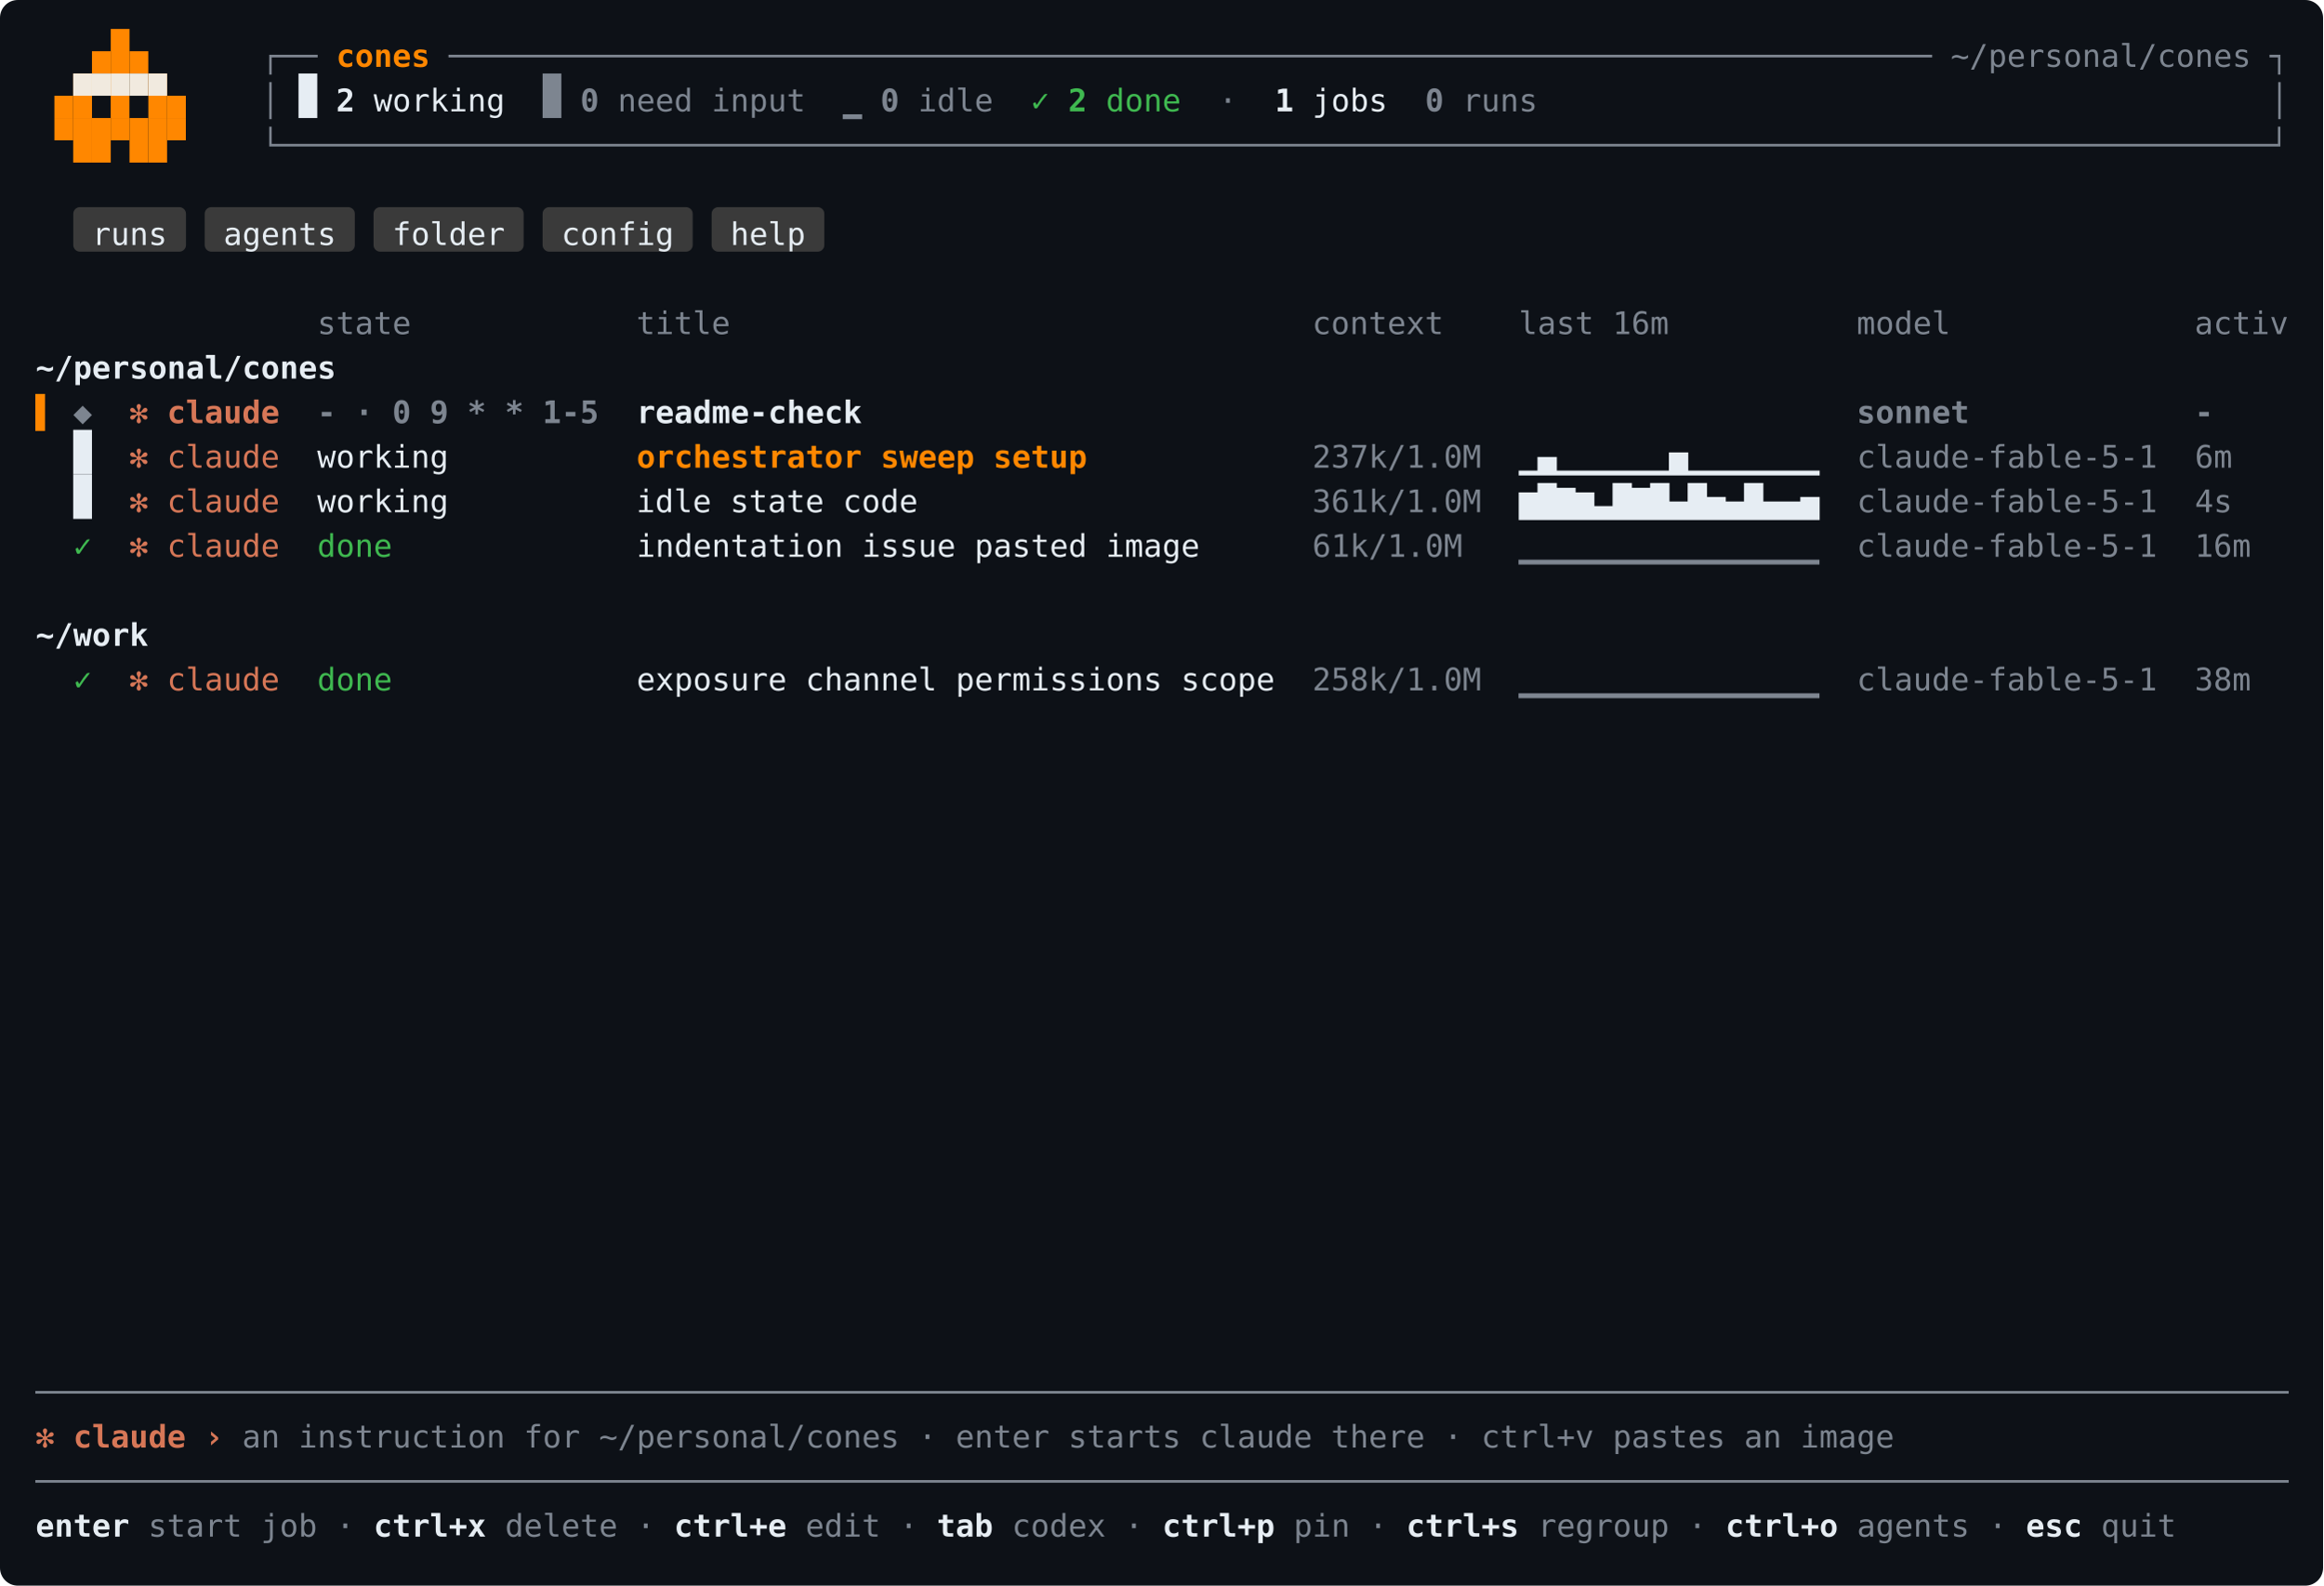
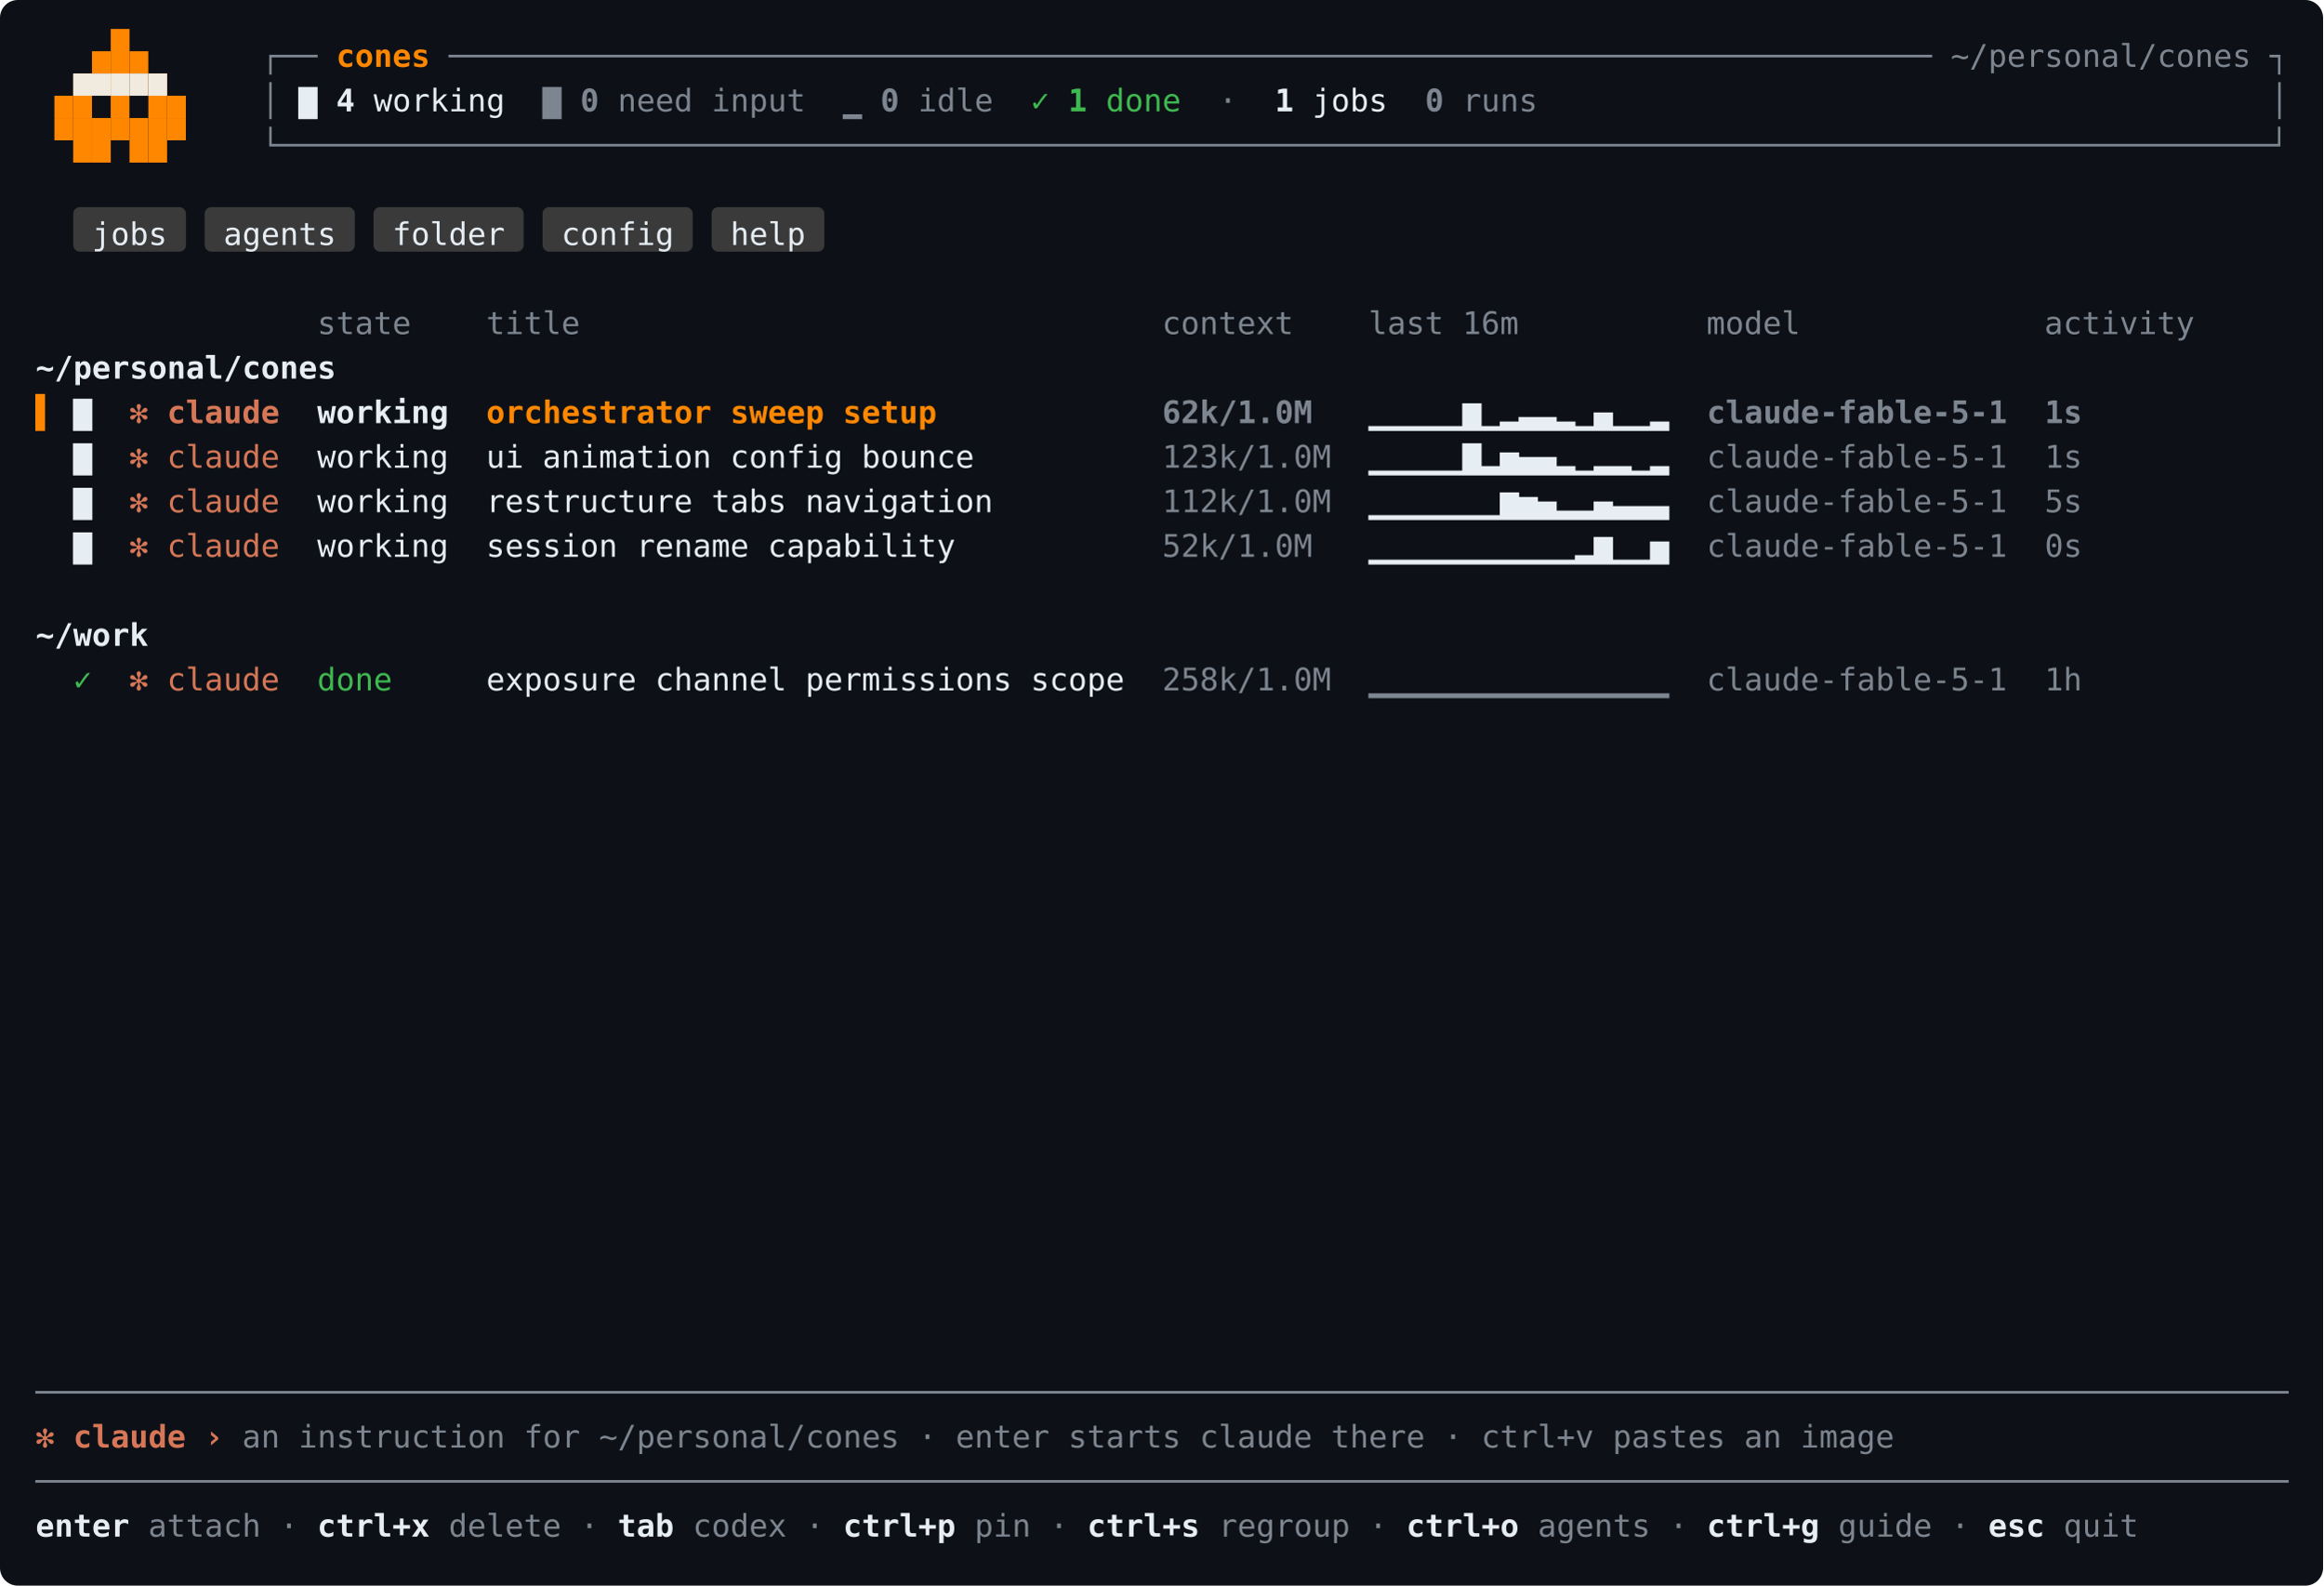
<svg xmlns="http://www.w3.org/2000/svg" width="1043" height="712" viewBox="0 0 1043 712" font-family="SFMono-Regular,Menlo,Consolas,monospace" font-size="14">
  <rect width="1043" height="712" rx="8" fill="#0d1117" />
  <rect x="41.29" y="23.0" width="8.43" height="10.0" fill="#ff8700" />
  <rect x="49.72" y="13" width="8.43" height="20" fill="#ff8700" />
  <rect x="58.15" y="23.0" width="8.43" height="10.0" fill="#ff8700" />
  <text x="117.2" y="30" xml:space="preserve" textLength="33.7" lengthAdjust="spacingAndGlyphs" fill="#7d8590">┌── </text>
  <text x="150.9" y="30" xml:space="preserve" textLength="50.6" lengthAdjust="spacingAndGlyphs" fill="#ff8700" font-weight="700">cones </text>
  <text x="201.5" y="30" xml:space="preserve" textLength="826.1" lengthAdjust="spacingAndGlyphs" fill="#7d8590">─────────────────────────────────────────────────────────────────────────────── ~/personal/cones ┐</text>
  <rect x="24.43" y="43.0" width="8.43" height="10.0" fill="#ff8700" />
  <rect x="32.9" y="33" width="8.4" height="20" rx="0" fill="#ff8700" />
  <rect x="32.86" y="33" width="8.43" height="10.0" fill="#f1eadf" />
  <rect x="41.29" y="33" width="8.43" height="10.0" fill="#f1eadf" />
  <rect x="49.7" y="33" width="8.4" height="20" rx="0" fill="#ff8700" />
  <rect x="49.72" y="33" width="8.43" height="10.0" fill="#f1eadf" />
  <rect x="58.15" y="33" width="8.43" height="10.0" fill="#f1eadf" />
  <rect x="66.6" y="33" width="8.4" height="20" rx="0" fill="#ff8700" />
  <rect x="66.58" y="33" width="8.43" height="10.0" fill="#f1eadf" />
  <rect x="75.01" y="43.0" width="8.43" height="10.0" fill="#ff8700" />
  <text x="117.2" y="50" xml:space="preserve" textLength="8.4" lengthAdjust="spacingAndGlyphs" fill="#7d8590">│</text>
-   <rect x="134.02" y="33" width="8.43" height="20" fill="#e6edf3" />
-   <text x="150.9" y="50" xml:space="preserve" textLength="8.4" lengthAdjust="spacingAndGlyphs" fill="#e6edf3" font-weight="700">2</text>
+   <text x="125.6" y="50" xml:space="preserve" textLength="25.3" lengthAdjust="spacingAndGlyphs" fill="#e6edf3"> ▇ </text>
+   <text x="150.9" y="50" xml:space="preserve" textLength="8.4" lengthAdjust="spacingAndGlyphs" fill="#e6edf3" font-weight="700">4</text>
  <text x="159.3" y="50" xml:space="preserve" textLength="84.3" lengthAdjust="spacingAndGlyphs" fill="#e6edf3"> working  </text>
-   <rect x="243.61" y="33" width="8.43" height="20" fill="#7d8590" />
+   <text x="243.6" y="50" xml:space="preserve" textLength="16.9" lengthAdjust="spacingAndGlyphs" fill="#7d8590">▇ </text>
  <text x="260.5" y="50" xml:space="preserve" textLength="8.4" lengthAdjust="spacingAndGlyphs" fill="#7d8590" font-weight="700">0</text>
  <text x="268.9" y="50" xml:space="preserve" textLength="92.7" lengthAdjust="spacingAndGlyphs" fill="#7d8590"> need input</text>
  <text x="378.5" y="50" xml:space="preserve" textLength="16.9" lengthAdjust="spacingAndGlyphs" fill="#7d8590">▁ </text>
  <text x="395.3" y="50" xml:space="preserve" textLength="8.4" lengthAdjust="spacingAndGlyphs" fill="#7d8590" font-weight="700">0</text>
  <text x="403.8" y="50" xml:space="preserve" textLength="42.1" lengthAdjust="spacingAndGlyphs" fill="#7d8590"> idle</text>
  <text x="462.8" y="50" xml:space="preserve" textLength="16.9" lengthAdjust="spacingAndGlyphs" fill="#3fb950">✓ </text>
-   <text x="479.6" y="50" xml:space="preserve" textLength="8.4" lengthAdjust="spacingAndGlyphs" fill="#3fb950" font-weight="700">2</text>
+   <text x="479.6" y="50" xml:space="preserve" textLength="8.4" lengthAdjust="spacingAndGlyphs" fill="#3fb950" font-weight="700">1</text>
  <text x="488.1" y="50" xml:space="preserve" textLength="42.1" lengthAdjust="spacingAndGlyphs" fill="#3fb950"> done</text>
  <text x="547.1" y="50" xml:space="preserve" textLength="25.3" lengthAdjust="spacingAndGlyphs" fill="#7d8590">·  </text>
  <text x="572.4" y="50" xml:space="preserve" textLength="8.4" lengthAdjust="spacingAndGlyphs" fill="#e6edf3" font-weight="700">1</text>
  <text x="580.8" y="50" xml:space="preserve" textLength="59.0" lengthAdjust="spacingAndGlyphs" fill="#e6edf3"> jobs  </text>
  <text x="639.8" y="50" xml:space="preserve" textLength="8.4" lengthAdjust="spacingAndGlyphs" fill="#7d8590" font-weight="700">0</text>
  <text x="648.2" y="50" xml:space="preserve" textLength="42.1" lengthAdjust="spacingAndGlyphs" fill="#7d8590"> runs</text>
  <text x="1019.2" y="50" xml:space="preserve" textLength="8.4" lengthAdjust="spacingAndGlyphs" fill="#7d8590">│</text>
  <rect x="24.43" y="53" width="8.43" height="10.0" fill="#ff8700" />
  <rect x="32.86" y="53" width="8.43" height="20" fill="#ff8700" />
  <rect x="41.29" y="53" width="8.43" height="20" fill="#ff8700" />
  <rect x="49.72" y="53" width="8.43" height="10.0" fill="#ff8700" />
  <rect x="58.15" y="53" width="8.43" height="20" fill="#ff8700" />
  <rect x="66.58" y="53" width="8.43" height="20" fill="#ff8700" />
  <rect x="75.01" y="53" width="8.43" height="10.0" fill="#ff8700" />
  <text x="117.2" y="70" xml:space="preserve" textLength="910.4" lengthAdjust="spacingAndGlyphs" fill="#7d8590">└──────────────────────────────────────────────────────────────────────────────────────────────────────────┘</text>
  <rect x="32.9" y="93" width="50.6" height="20" rx="3" fill="#3a3a3a" />
-   <text x="32.9" y="110" xml:space="preserve" textLength="50.6" lengthAdjust="spacingAndGlyphs" fill="#e6edf3"> runs </text>
+   <text x="32.9" y="110" xml:space="preserve" textLength="50.6" lengthAdjust="spacingAndGlyphs" fill="#e6edf3"> jobs </text>
  <rect x="91.9" y="93" width="67.4" height="20" rx="3" fill="#3a3a3a" />
  <text x="91.9" y="110" xml:space="preserve" textLength="67.4" lengthAdjust="spacingAndGlyphs" fill="#e6edf3"> agents </text>
  <rect x="167.7" y="93" width="67.4" height="20" rx="3" fill="#3a3a3a" />
  <text x="167.7" y="110" xml:space="preserve" textLength="67.4" lengthAdjust="spacingAndGlyphs" fill="#e6edf3"> folder </text>
  <rect x="243.6" y="93" width="67.4" height="20" rx="3" fill="#3a3a3a" />
  <text x="243.6" y="110" xml:space="preserve" textLength="67.4" lengthAdjust="spacingAndGlyphs" fill="#e6edf3"> config </text>
  <rect x="319.5" y="93" width="50.6" height="20" rx="3" fill="#3a3a3a" />
  <text x="319.5" y="110" xml:space="preserve" textLength="50.6" lengthAdjust="spacingAndGlyphs" fill="#e6edf3"> help </text>
-   <text x="16.0" y="150" xml:space="preserve" textLength="1011.6" lengthAdjust="spacingAndGlyphs" fill="#7d8590">               state            title                               context    last 16m          model             activ</text>
+   <text x="16.0" y="150" xml:space="preserve" textLength="969.4" lengthAdjust="spacingAndGlyphs" fill="#7d8590">               state    title                               context    last 16m          model             activity</text>
  <text x="16.0" y="170" xml:space="preserve" textLength="134.9" lengthAdjust="spacingAndGlyphs" fill="#e6edf3" font-weight="700">~/personal/cones</text>
  <text x="16.0" y="190" xml:space="preserve" textLength="16.9" lengthAdjust="spacingAndGlyphs" fill="#ff8700" font-weight="700">▌ </text>
-   <text x="32.9" y="190" xml:space="preserve" textLength="25.3" lengthAdjust="spacingAndGlyphs" fill="#7d8590" font-weight="700">◆  </text>
+   <text x="32.9" y="190" xml:space="preserve" textLength="25.3" lengthAdjust="spacingAndGlyphs" fill="#e6edf3" font-weight="700">▇  </text>
  <text x="58.1" y="190" xml:space="preserve" textLength="84.3" lengthAdjust="spacingAndGlyphs" fill="#d77757" font-weight="700">✻ claude  </text>
-   <text x="142.4" y="190" xml:space="preserve" textLength="143.3" lengthAdjust="spacingAndGlyphs" fill="#7d8590" font-weight="700">- · 0 9 * * 1-5  </text>
-   <text x="285.8" y="190" xml:space="preserve" textLength="303.5" lengthAdjust="spacingAndGlyphs" fill="#e6edf3" font-weight="700">readme-check                        </text>
-   <text x="589.2" y="190" xml:space="preserve" textLength="404.6" lengthAdjust="spacingAndGlyphs" fill="#7d8590" font-weight="700">                             sonnet            -</text>
-   <rect x="32.86" y="193" width="8.43" height="20" fill="#e6edf3" />
+   <text x="142.4" y="190" xml:space="preserve" textLength="75.9" lengthAdjust="spacingAndGlyphs" fill="#e6edf3" font-weight="700">working  </text>
+   <text x="218.3" y="190" xml:space="preserve" textLength="303.5" lengthAdjust="spacingAndGlyphs" fill="#ff8700" font-weight="700">orchestrator sweep setup            </text>
+   <text x="521.8" y="190" xml:space="preserve" textLength="92.7" lengthAdjust="spacingAndGlyphs" fill="#7d8590" font-weight="700">62k/1.0M   </text>
+   <text x="614.5" y="190" xml:space="preserve" textLength="151.7" lengthAdjust="spacingAndGlyphs" fill="#e6edf3" font-weight="700">▁▁▁▁▁▆▁▂▃▃▂▁▄▁▁▂  </text>
+   <text x="766.3" y="190" xml:space="preserve" textLength="168.6" lengthAdjust="spacingAndGlyphs" fill="#7d8590" font-weight="700">claude-fable-5-1  1s</text>
+   <text x="32.9" y="210" xml:space="preserve" textLength="25.3" lengthAdjust="spacingAndGlyphs" fill="#e6edf3">▇  </text>
  <text x="58.1" y="210" xml:space="preserve" textLength="84.3" lengthAdjust="spacingAndGlyphs" fill="#d77757">✻ claude  </text>
-   <text x="142.4" y="210" xml:space="preserve" textLength="143.3" lengthAdjust="spacingAndGlyphs" fill="#e6edf3">working          </text>
-   <text x="285.8" y="210" xml:space="preserve" textLength="303.5" lengthAdjust="spacingAndGlyphs" fill="#ff8700" font-weight="700">orchestrator sweep setup            </text>
-   <text x="589.2" y="210" xml:space="preserve" textLength="92.7" lengthAdjust="spacingAndGlyphs" fill="#7d8590">237k/1.0M  </text>
-   <text x="682.0" y="210" xml:space="preserve" textLength="151.7" lengthAdjust="spacingAndGlyphs" fill="#e6edf3">▁▄▁▁▁▁▁▁▅▁▁▁▁▁▁▁  </text>
-   <text x="833.7" y="210" xml:space="preserve" textLength="168.6" lengthAdjust="spacingAndGlyphs" fill="#7d8590">claude-fable-5-1  6m</text>
-   <rect x="32.86" y="213" width="8.43" height="20" fill="#e6edf3" />
+   <text x="142.4" y="210" xml:space="preserve" textLength="379.3" lengthAdjust="spacingAndGlyphs" fill="#e6edf3">working  ui animation config bounce          </text>
+   <text x="521.8" y="210" xml:space="preserve" textLength="92.7" lengthAdjust="spacingAndGlyphs" fill="#7d8590">123k/1.0M  </text>
+   <text x="614.5" y="210" xml:space="preserve" textLength="151.7" lengthAdjust="spacingAndGlyphs" fill="#e6edf3">▁▁▁▁▁▇▂▅▄▄▂▁▂▂▁▂  </text>
+   <text x="766.3" y="210" xml:space="preserve" textLength="168.6" lengthAdjust="spacingAndGlyphs" fill="#7d8590">claude-fable-5-1  1s</text>
+   <text x="32.9" y="230" xml:space="preserve" textLength="25.3" lengthAdjust="spacingAndGlyphs" fill="#e6edf3">▇  </text>
  <text x="58.1" y="230" xml:space="preserve" textLength="84.3" lengthAdjust="spacingAndGlyphs" fill="#d77757">✻ claude  </text>
-   <text x="142.4" y="230" xml:space="preserve" textLength="446.8" lengthAdjust="spacingAndGlyphs" fill="#e6edf3">working          idle state code                     </text>
-   <text x="589.2" y="230" xml:space="preserve" textLength="92.7" lengthAdjust="spacingAndGlyphs" fill="#7d8590">361k/1.0M  </text>
-   <text x="682.0" y="230" xml:space="preserve" textLength="151.7" lengthAdjust="spacingAndGlyphs" fill="#e6edf3">▆█▇▆▃█▇█▄█▅▄█▄▄▅  </text>
-   <text x="833.7" y="230" xml:space="preserve" textLength="168.6" lengthAdjust="spacingAndGlyphs" fill="#7d8590">claude-fable-5-1  4s</text>
-   <text x="32.9" y="250" xml:space="preserve" textLength="25.3" lengthAdjust="spacingAndGlyphs" fill="#3fb950">✓  </text>
+   <text x="142.4" y="230" xml:space="preserve" textLength="379.3" lengthAdjust="spacingAndGlyphs" fill="#e6edf3">working  restructure tabs navigation         </text>
+   <text x="521.8" y="230" xml:space="preserve" textLength="92.7" lengthAdjust="spacingAndGlyphs" fill="#7d8590">112k/1.0M  </text>
+   <text x="614.5" y="230" xml:space="preserve" textLength="151.7" lengthAdjust="spacingAndGlyphs" fill="#e6edf3">▁▁▁▁▁▁▁▆▅▄▂▂▄▃▃▃  </text>
+   <text x="766.3" y="230" xml:space="preserve" textLength="168.6" lengthAdjust="spacingAndGlyphs" fill="#7d8590">claude-fable-5-1  5s</text>
+   <text x="32.9" y="250" xml:space="preserve" textLength="25.3" lengthAdjust="spacingAndGlyphs" fill="#e6edf3">▇  </text>
  <text x="58.1" y="250" xml:space="preserve" textLength="84.3" lengthAdjust="spacingAndGlyphs" fill="#d77757">✻ claude  </text>
-   <text x="142.4" y="250" xml:space="preserve" textLength="143.3" lengthAdjust="spacingAndGlyphs" fill="#3fb950">done             </text>
-   <text x="285.8" y="250" xml:space="preserve" textLength="303.5" lengthAdjust="spacingAndGlyphs" fill="#e6edf3">indentation issue pasted image      </text>
-   <text x="589.2" y="250" xml:space="preserve" textLength="421.5" lengthAdjust="spacingAndGlyphs" fill="#7d8590">61k/1.0M   ▁▁▁▁▁▁▁▁▁▁▁▁▁▁▁▁  claude-fable-5-1  16m</text>
+   <text x="142.4" y="250" xml:space="preserve" textLength="379.3" lengthAdjust="spacingAndGlyphs" fill="#e6edf3">working  session rename capability           </text>
+   <text x="521.8" y="250" xml:space="preserve" textLength="92.7" lengthAdjust="spacingAndGlyphs" fill="#7d8590">52k/1.0M   </text>
+   <text x="614.5" y="250" xml:space="preserve" textLength="151.7" lengthAdjust="spacingAndGlyphs" fill="#e6edf3">▁▁▁▁▁▁▁▁▁▁▁▂▆▁▁▅  </text>
+   <text x="766.3" y="250" xml:space="preserve" textLength="168.6" lengthAdjust="spacingAndGlyphs" fill="#7d8590">claude-fable-5-1  0s</text>
  <text x="16.0" y="290" xml:space="preserve" textLength="50.6" lengthAdjust="spacingAndGlyphs" fill="#e6edf3" font-weight="700">~/work</text>
  <text x="32.9" y="310" xml:space="preserve" textLength="25.3" lengthAdjust="spacingAndGlyphs" fill="#3fb950">✓  </text>
  <text x="58.1" y="310" xml:space="preserve" textLength="84.3" lengthAdjust="spacingAndGlyphs" fill="#d77757">✻ claude  </text>
-   <text x="142.4" y="310" xml:space="preserve" textLength="143.3" lengthAdjust="spacingAndGlyphs" fill="#3fb950">done             </text>
-   <text x="285.8" y="310" xml:space="preserve" textLength="303.5" lengthAdjust="spacingAndGlyphs" fill="#e6edf3">exposure channel permissions scope  </text>
-   <text x="589.2" y="310" xml:space="preserve" textLength="421.5" lengthAdjust="spacingAndGlyphs" fill="#7d8590">258k/1.0M  ▁▁▁▁▁▁▁▁▁▁▁▁▁▁▁▁  claude-fable-5-1  38m</text>
+   <text x="142.4" y="310" xml:space="preserve" textLength="75.9" lengthAdjust="spacingAndGlyphs" fill="#3fb950">done     </text>
+   <text x="218.3" y="310" xml:space="preserve" textLength="303.5" lengthAdjust="spacingAndGlyphs" fill="#e6edf3">exposure channel permissions scope  </text>
+   <text x="521.8" y="310" xml:space="preserve" textLength="413.1" lengthAdjust="spacingAndGlyphs" fill="#7d8590">258k/1.0M  ▁▁▁▁▁▁▁▁▁▁▁▁▁▁▁▁  claude-fable-5-1  1h</text>
  <text x="16.0" y="630" xml:space="preserve" textLength="1011.6" lengthAdjust="spacingAndGlyphs" fill="#7d8590">────────────────────────────────────────────────────────────────────────────────────────────────────────────────────────</text>
  <text x="16.0" y="650" xml:space="preserve" textLength="92.7" lengthAdjust="spacingAndGlyphs" fill="#d77757" font-weight="700">✻ claude › </text>
  <text x="108.7" y="650" xml:space="preserve" textLength="8.4" lengthAdjust="spacingAndGlyphs" fill="#7d8590">a</text>
  <text x="117.2" y="650" xml:space="preserve" textLength="733.4" lengthAdjust="spacingAndGlyphs" fill="#7d8590">n instruction for ~/personal/cones · enter starts claude there · ctrl+v pastes an image</text>
  <text x="16.0" y="670" xml:space="preserve" textLength="1011.6" lengthAdjust="spacingAndGlyphs" fill="#7d8590">────────────────────────────────────────────────────────────────────────────────────────────────────────────────────────</text>
  <text x="16.0" y="690" xml:space="preserve" textLength="42.1" lengthAdjust="spacingAndGlyphs" fill="#e6edf3" font-weight="700">enter</text>
-   <text x="58.1" y="690" xml:space="preserve" textLength="109.6" lengthAdjust="spacingAndGlyphs" fill="#7d8590"> start job · </text>
-   <text x="167.7" y="690" xml:space="preserve" textLength="50.6" lengthAdjust="spacingAndGlyphs" fill="#e6edf3" font-weight="700">ctrl+x</text>
-   <text x="218.3" y="690" xml:space="preserve" textLength="84.3" lengthAdjust="spacingAndGlyphs" fill="#7d8590"> delete · </text>
-   <text x="302.6" y="690" xml:space="preserve" textLength="50.6" lengthAdjust="spacingAndGlyphs" fill="#e6edf3" font-weight="700">ctrl+e</text>
-   <text x="353.2" y="690" xml:space="preserve" textLength="67.4" lengthAdjust="spacingAndGlyphs" fill="#7d8590"> edit · </text>
-   <text x="420.6" y="690" xml:space="preserve" textLength="25.3" lengthAdjust="spacingAndGlyphs" fill="#e6edf3" font-weight="700">tab</text>
-   <text x="445.9" y="690" xml:space="preserve" textLength="75.9" lengthAdjust="spacingAndGlyphs" fill="#7d8590"> codex · </text>
-   <text x="521.8" y="690" xml:space="preserve" textLength="50.6" lengthAdjust="spacingAndGlyphs" fill="#e6edf3" font-weight="700">ctrl+p</text>
-   <text x="572.4" y="690" xml:space="preserve" textLength="59.0" lengthAdjust="spacingAndGlyphs" fill="#7d8590"> pin · </text>
-   <text x="631.4" y="690" xml:space="preserve" textLength="50.6" lengthAdjust="spacingAndGlyphs" fill="#e6edf3" font-weight="700">ctrl+s</text>
-   <text x="682.0" y="690" xml:space="preserve" textLength="92.7" lengthAdjust="spacingAndGlyphs" fill="#7d8590"> regroup · </text>
-   <text x="774.7" y="690" xml:space="preserve" textLength="50.6" lengthAdjust="spacingAndGlyphs" fill="#e6edf3" font-weight="700">ctrl+o</text>
-   <text x="825.3" y="690" xml:space="preserve" textLength="84.3" lengthAdjust="spacingAndGlyphs" fill="#7d8590"> agents · </text>
-   <text x="909.6" y="690" xml:space="preserve" textLength="25.3" lengthAdjust="spacingAndGlyphs" fill="#e6edf3" font-weight="700">esc</text>
-   <text x="934.9" y="690" xml:space="preserve" textLength="42.1" lengthAdjust="spacingAndGlyphs" fill="#7d8590"> quit</text>
+   <text x="58.1" y="690" xml:space="preserve" textLength="84.3" lengthAdjust="spacingAndGlyphs" fill="#7d8590"> attach · </text>
+   <text x="142.4" y="690" xml:space="preserve" textLength="50.6" lengthAdjust="spacingAndGlyphs" fill="#e6edf3" font-weight="700">ctrl+x</text>
+   <text x="193.0" y="690" xml:space="preserve" textLength="84.3" lengthAdjust="spacingAndGlyphs" fill="#7d8590"> delete · </text>
+   <text x="277.3" y="690" xml:space="preserve" textLength="25.3" lengthAdjust="spacingAndGlyphs" fill="#e6edf3" font-weight="700">tab</text>
+   <text x="302.6" y="690" xml:space="preserve" textLength="75.9" lengthAdjust="spacingAndGlyphs" fill="#7d8590"> codex · </text>
+   <text x="378.5" y="690" xml:space="preserve" textLength="50.6" lengthAdjust="spacingAndGlyphs" fill="#e6edf3" font-weight="700">ctrl+p</text>
+   <text x="429.1" y="690" xml:space="preserve" textLength="59.0" lengthAdjust="spacingAndGlyphs" fill="#7d8590"> pin · </text>
+   <text x="488.1" y="690" xml:space="preserve" textLength="50.6" lengthAdjust="spacingAndGlyphs" fill="#e6edf3" font-weight="700">ctrl+s</text>
+   <text x="538.7" y="690" xml:space="preserve" textLength="92.7" lengthAdjust="spacingAndGlyphs" fill="#7d8590"> regroup · </text>
+   <text x="631.4" y="690" xml:space="preserve" textLength="50.6" lengthAdjust="spacingAndGlyphs" fill="#e6edf3" font-weight="700">ctrl+o</text>
+   <text x="682.0" y="690" xml:space="preserve" textLength="84.3" lengthAdjust="spacingAndGlyphs" fill="#7d8590"> agents · </text>
+   <text x="766.3" y="690" xml:space="preserve" textLength="50.6" lengthAdjust="spacingAndGlyphs" fill="#e6edf3" font-weight="700">ctrl+g</text>
+   <text x="816.9" y="690" xml:space="preserve" textLength="75.9" lengthAdjust="spacingAndGlyphs" fill="#7d8590"> guide · </text>
+   <text x="892.7" y="690" xml:space="preserve" textLength="25.3" lengthAdjust="spacingAndGlyphs" fill="#e6edf3" font-weight="700">esc</text>
+   <text x="918.0" y="690" xml:space="preserve" textLength="42.1" lengthAdjust="spacingAndGlyphs" fill="#7d8590"> quit</text>
</svg>
